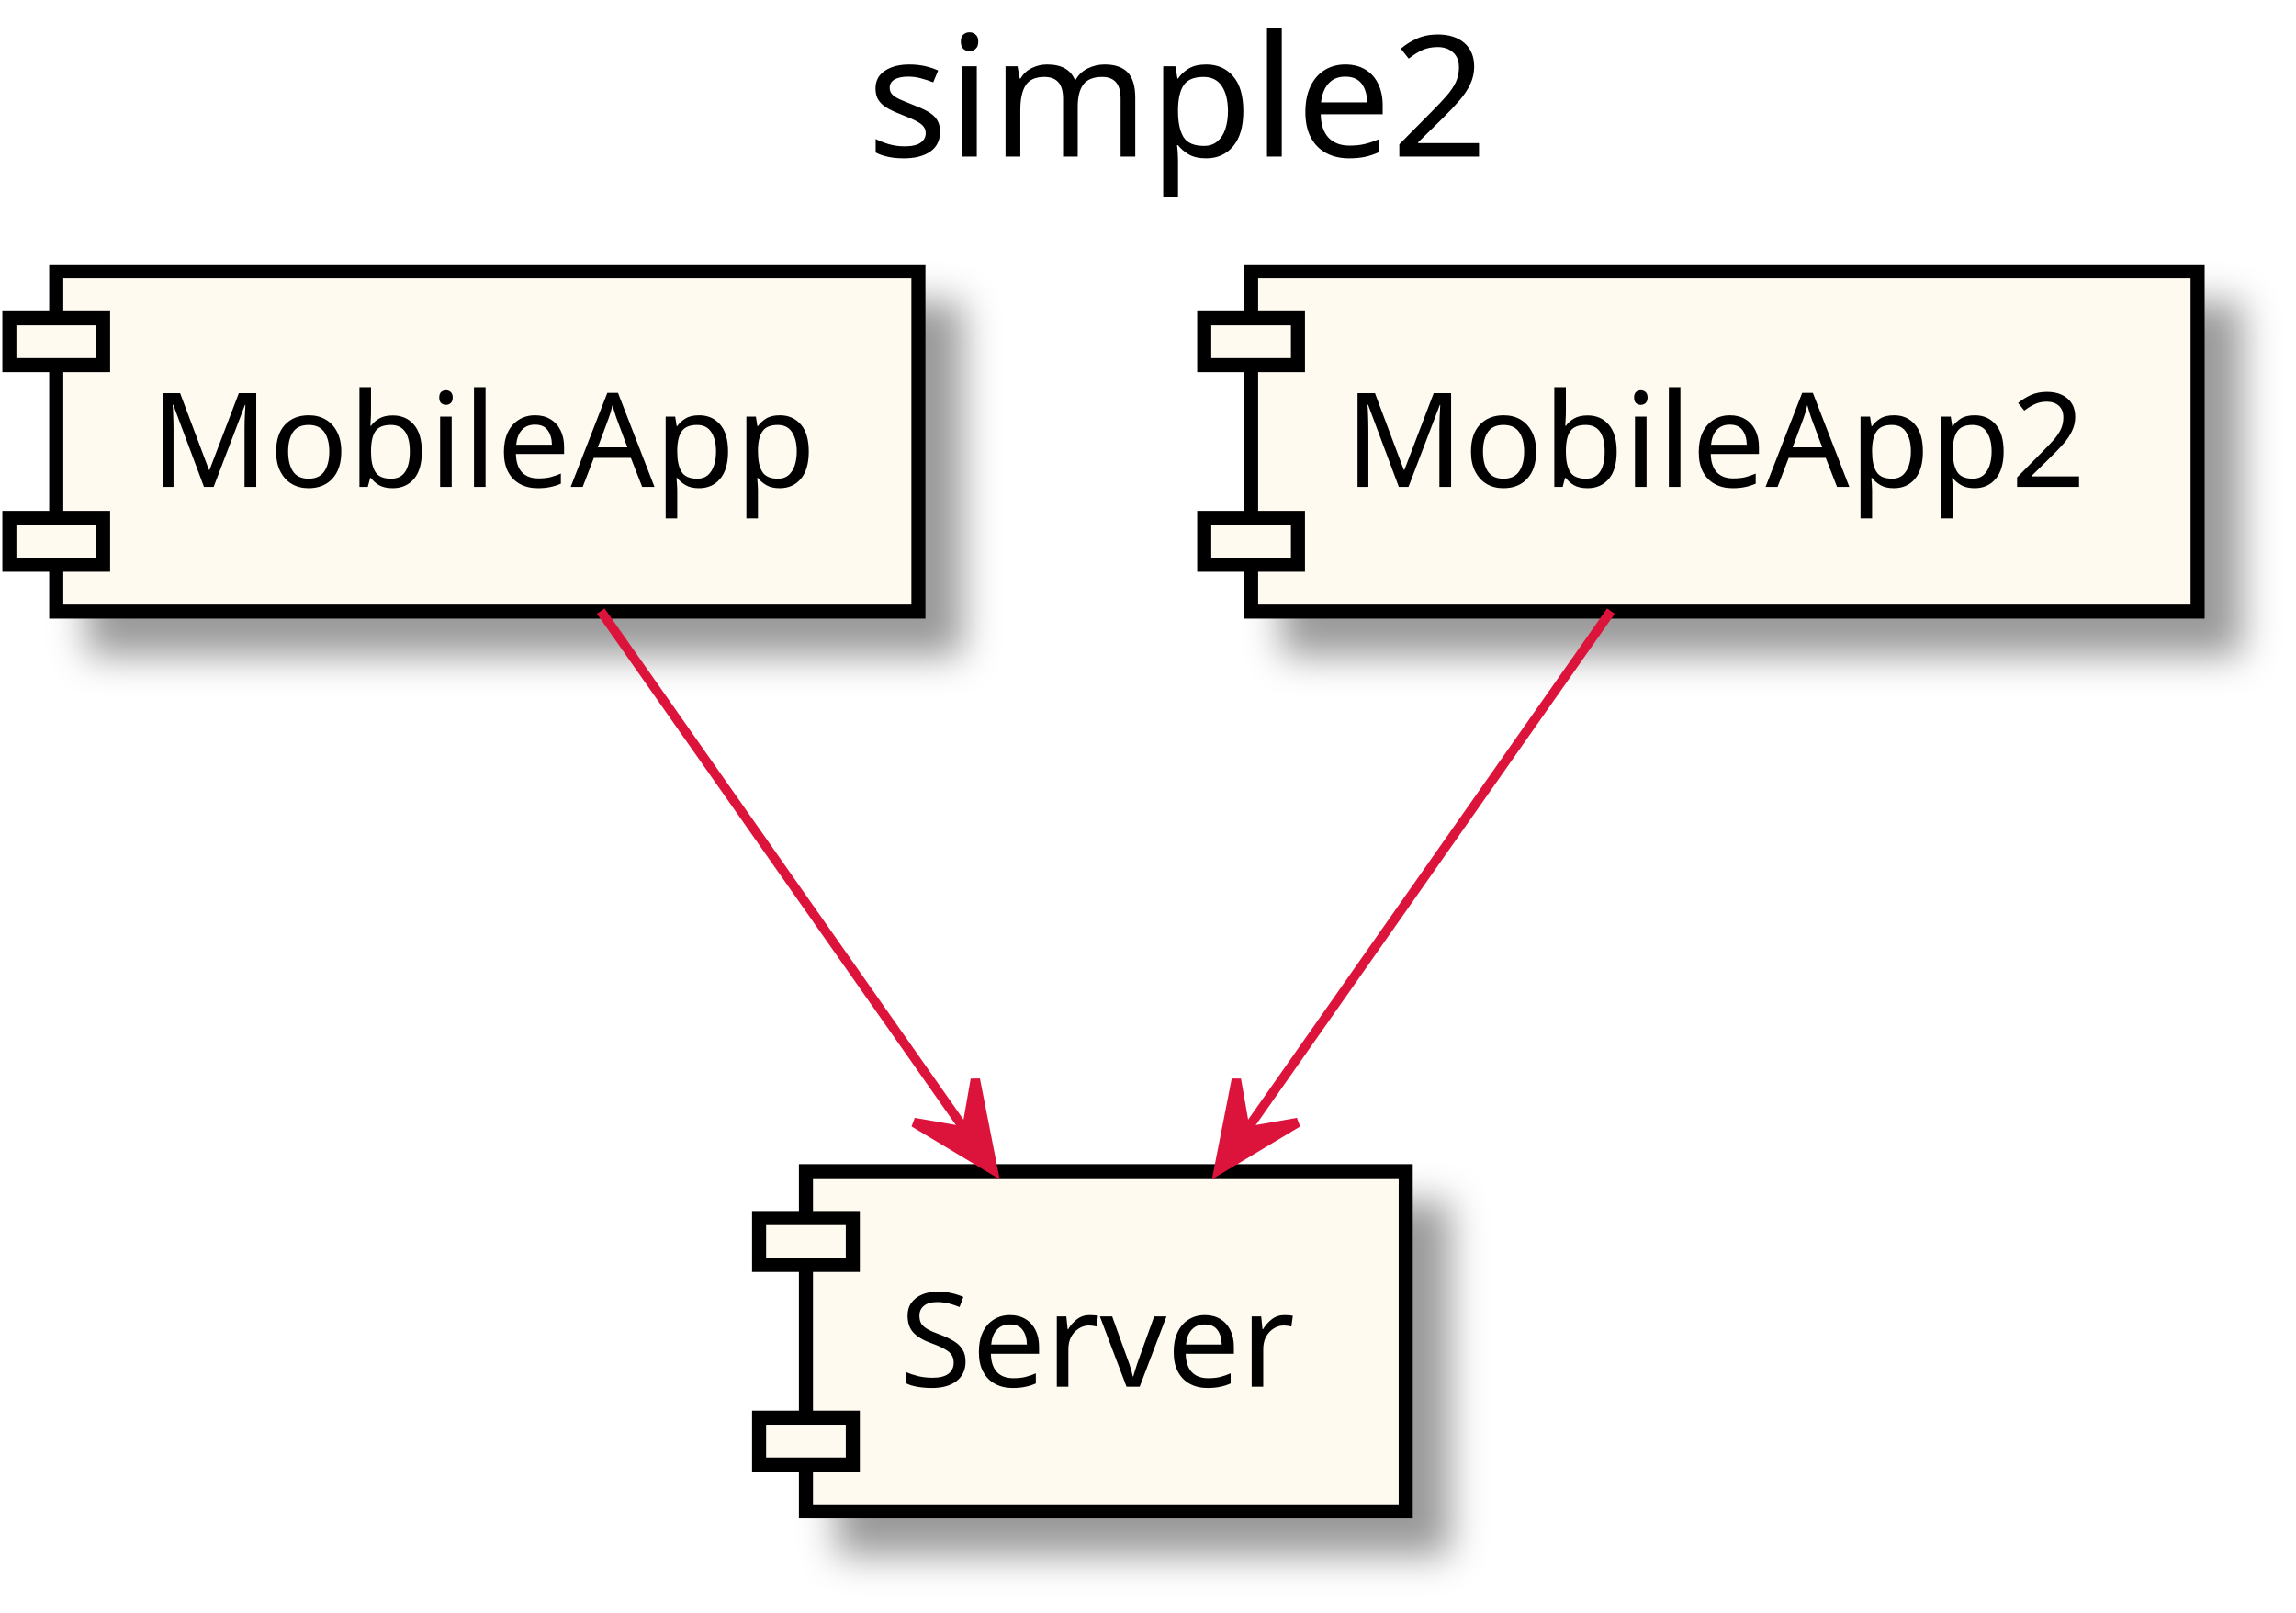
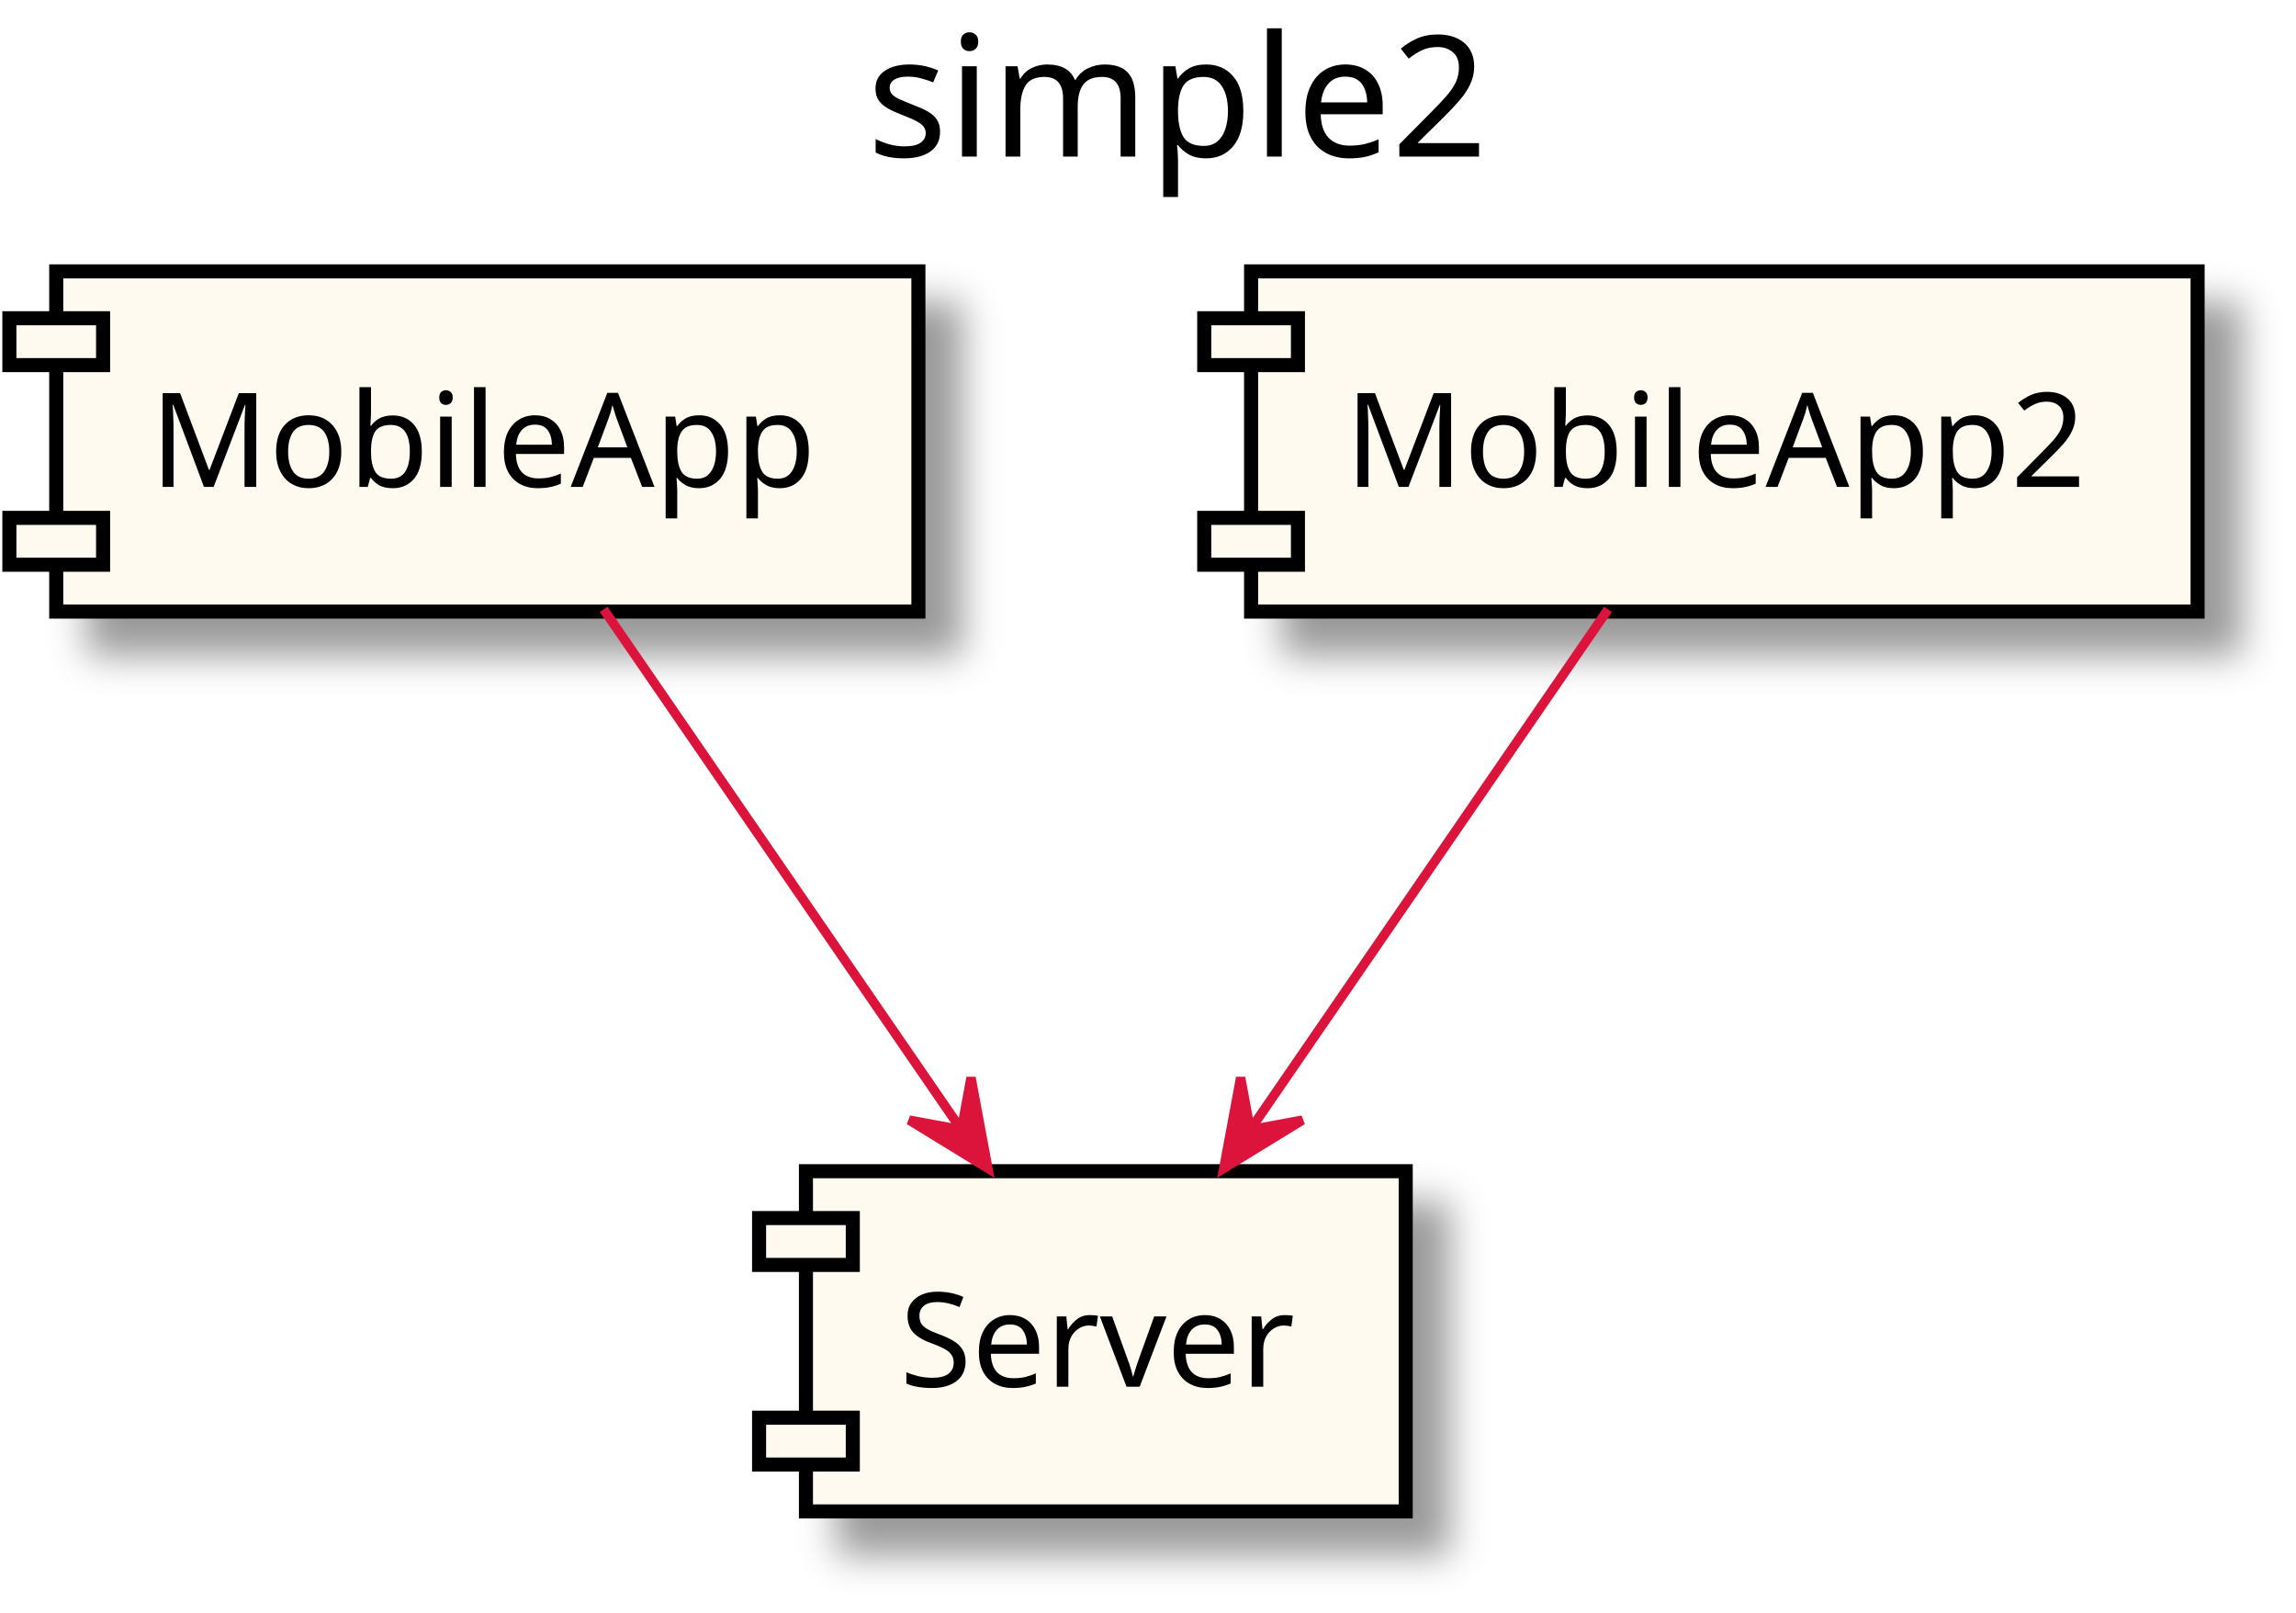
<svg xmlns="http://www.w3.org/2000/svg" contentScriptType="application/ecmascript" contentStyleType="text/css" height="172px" preserveAspectRatio="none" style="width:245px;height:172px;" version="1.1" viewBox="0 0 245 172" width="245px" zoomAndPan="magnify">
  <defs>
    <filter height="300%" id="f1vw5o11fgj3np" width="300%" x="-1" y="-1">
      <feGaussianBlur result="blurOut" stdDeviation="2.0" />
      <feColorMatrix in="blurOut" result="blurOut2" type="matrix" values="0 0 0 0 0 0 0 0 0 0 0 0 0 0 0 0 0 0 .4 0" />
      <feOffset dx="4.0" dy="4.0" in="blurOut2" result="blurOut3" />
      <feBlend in="SourceGraphic" in2="blurOut3" mode="normal" />
    </filter>
  </defs>
  <g>
    <text fill="#000000" font-family="sans-serif" font-size="18" lengthAdjust="spacingAndGlyphs" textLength="68" x="92.5" y="16.708">simple2</text>
    <rect fill="#FFFAF0" filter="url(#f1vw5o11fgj3np)" height="36.297" style="stroke: #000000; stroke-width: 1.5;" width="92" x="6" y="28.953" />
    <rect fill="#FFFAF0" height="5" style="stroke: #000000; stroke-width: 1.5;" width="10" x="1" y="33.953" />
    <rect fill="#FFFAF0" height="5" style="stroke: #000000; stroke-width: 1.5;" width="10" x="1" y="55.25" />
    <text fill="#000000" font-family="sans-serif" font-size="14" lengthAdjust="spacingAndGlyphs" textLength="72" x="16" y="51.948">MobileApp</text>
    <rect fill="#FFFAF0" filter="url(#f1vw5o11fgj3np)" height="36.297" style="stroke: #000000; stroke-width: 1.5;" width="64" x="86" y="124.953" />
    <rect fill="#FFFAF0" height="5" style="stroke: #000000; stroke-width: 1.5;" width="10" x="81" y="129.953" />
    <rect fill="#FFFAF0" height="5" style="stroke: #000000; stroke-width: 1.5;" width="10" x="81" y="151.25" />
    <text fill="#000000" font-family="sans-serif" font-size="14" lengthAdjust="spacingAndGlyphs" textLength="44" x="96" y="147.948">Server</text>
    <rect fill="#FFFAF0" filter="url(#f1vw5o11fgj3np)" height="36.297" style="stroke: #000000; stroke-width: 1.5;" width="101" x="133.5" y="28.953" />
    <rect fill="#FFFAF0" height="5" style="stroke: #000000; stroke-width: 1.5;" width="10" x="128.5" y="33.953" />
    <rect fill="#FFFAF0" height="5" style="stroke: #000000; stroke-width: 1.5;" width="10" x="128.5" y="55.25" />
    <text fill="#000000" font-family="sans-serif" font-size="14" lengthAdjust="spacingAndGlyphs" textLength="81" x="143.5" y="51.948">MobileApp2</text>
-     <path d="M64.105,65.194 C75.084,80.83 91.303,103.93 103.079,120.702 " fill="none" id="_0-&gt;_1" style="stroke: #DC143C; stroke-width: 1.0;" />
-     <polygon fill="#DC143C" points="105.971,124.821,104.073,115.157,103.098,120.729,97.526,119.754,105.971,124.821" style="stroke: #DC143C; stroke-width: 1.0;" />
-     <path d="M171.895,65.194 C160.916,80.83 144.697,103.93 132.921,120.702 " fill="none" id="_2-&gt;_1" style="stroke: #DC143C; stroke-width: 1.0;" />
-     <polygon fill="#DC143C" points="130.029,124.821,138.475,119.755,132.902,120.73,131.928,115.157,130.029,124.821" style="stroke: #DC143C; stroke-width: 1.0;" />
+     <path d="M64.414,65.01 C75.223,80.732 90.938,103.591 102.557,120.491 " fill="none" id="_0-&gt;_1" style="stroke: #DC143C; stroke-width: 1.0;" />
+     <polygon fill="#DC143C" points="105.417,124.651,103.615,114.968,102.585,120.531,97.022,119.501,105.417,124.651" style="stroke: #DC143C; stroke-width: 1.0;" />
+     <path d="M171.586,65.01 C160.777,80.732 145.062,103.591 133.443,120.491 " fill="none" id="_2-&gt;_1" style="stroke: #DC143C; stroke-width: 1.0;" />
+     <polygon fill="#DC143C" points="130.583,124.651,138.978,119.501,133.416,120.531,132.385,114.968,130.583,124.651" style="stroke: #DC143C; stroke-width: 1.0;" />
  </g>
</svg>
